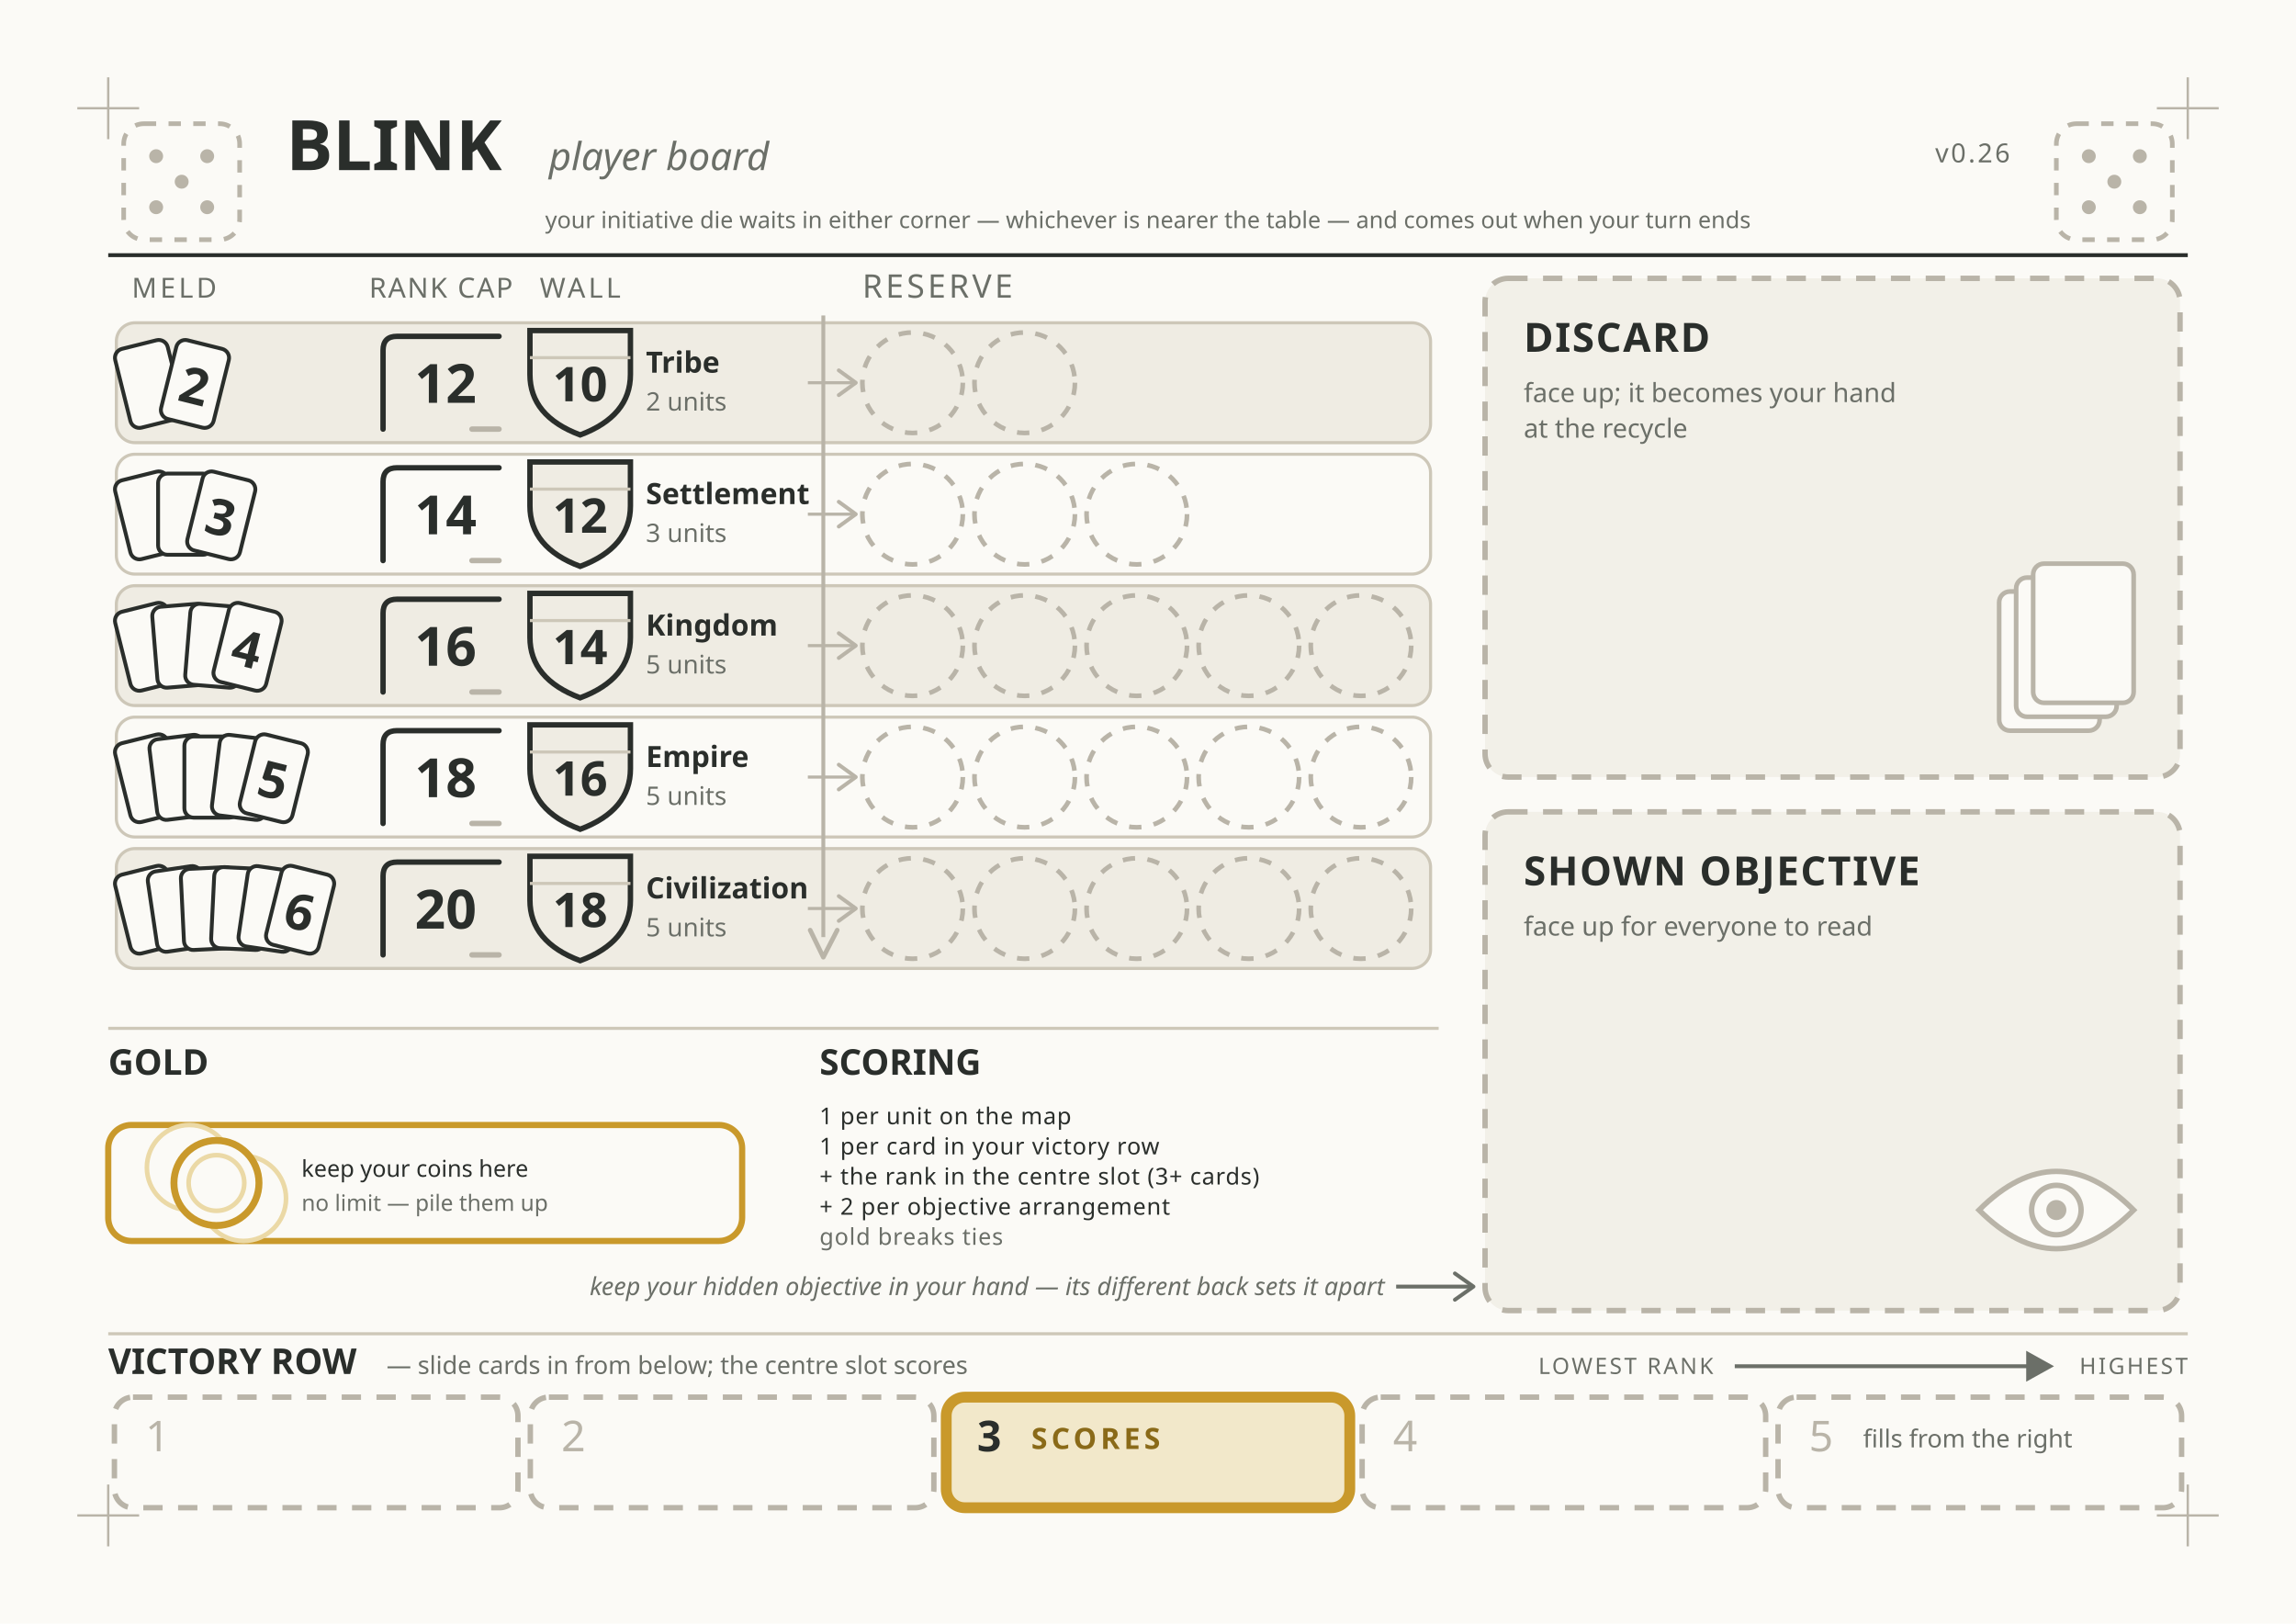
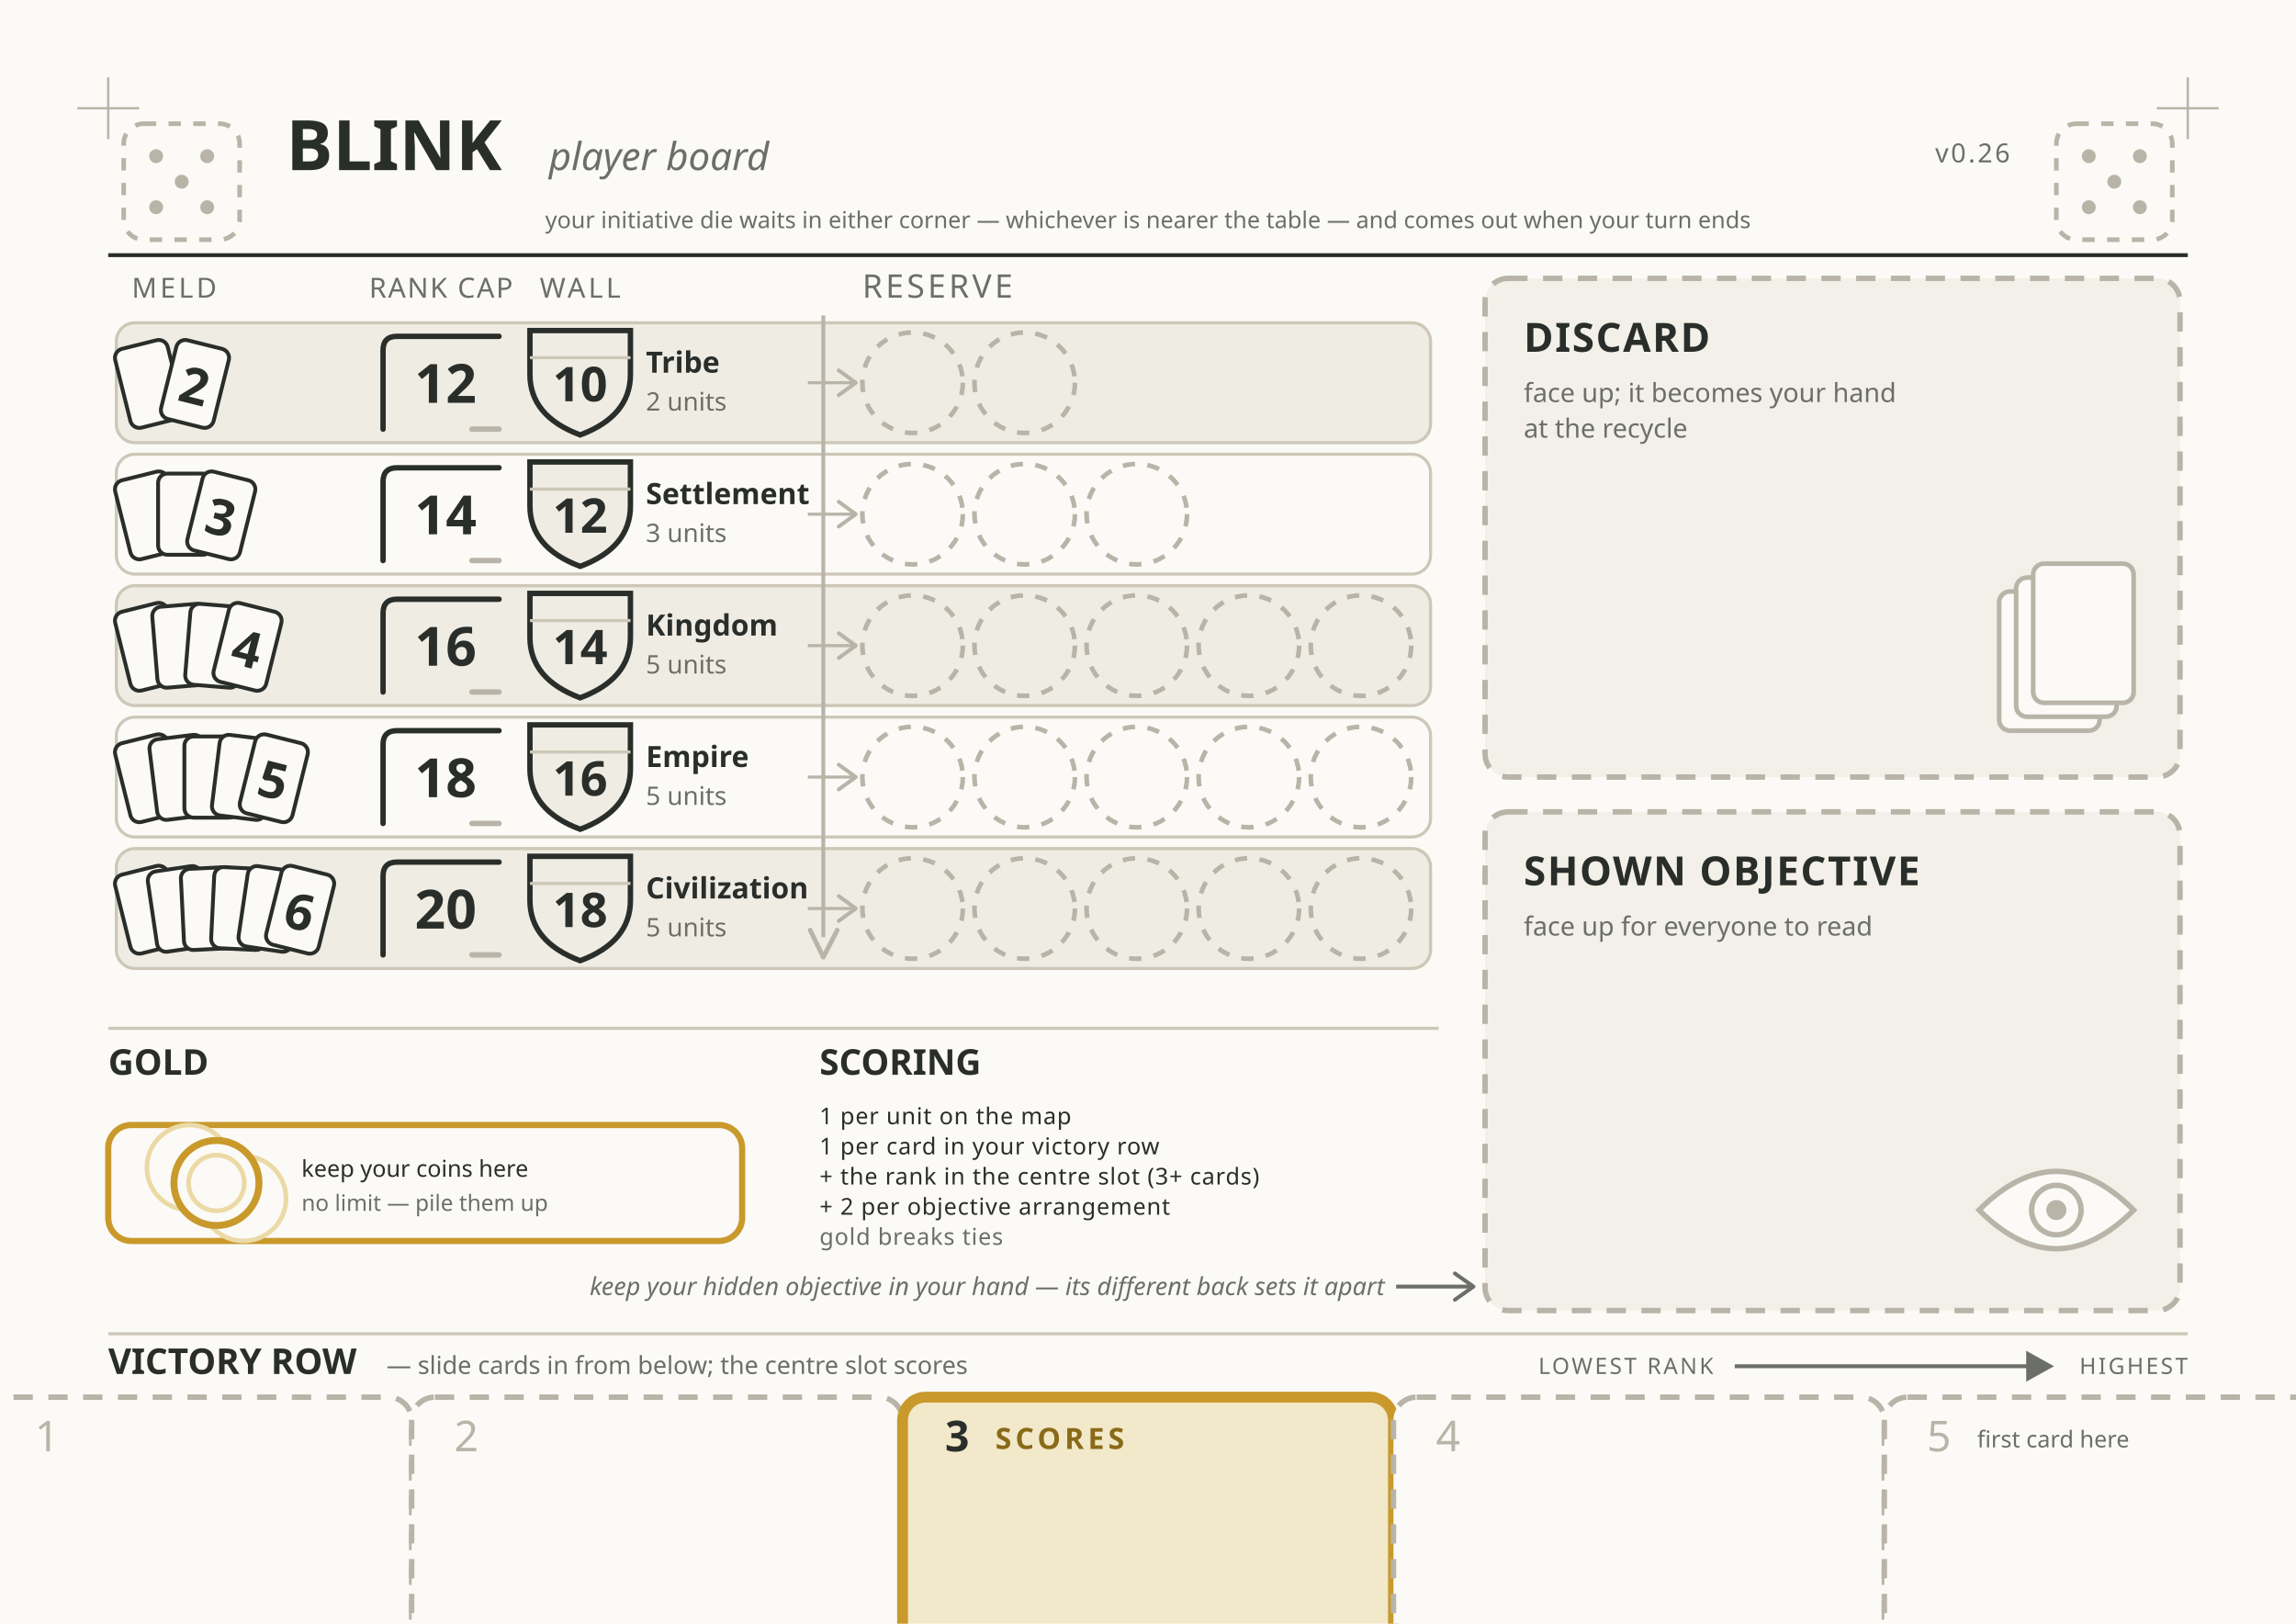
<svg xmlns="http://www.w3.org/2000/svg" width="297.0mm" height="210.0mm" viewBox="0 0 297.0 210.0">
  <rect x="0" y="0" width="297.0" height="210.0" fill="#FBFAF6" />
  <path d="M10.0 14.0 h8 M14.0 10.0 v8" stroke="#B9B4A8" stroke-width="0.3" />
  <path d="M279.0 14.0 h8 M283.0 10.0 v8" stroke="#B9B4A8" stroke-width="0.3" />
  <path d="M10.0 196.0 h8 M14.0 192.0 v8" stroke="#B9B4A8" stroke-width="0.3" />
  <path d="M279.0 196.0 h8 M283.0 192.0 v8" stroke="#B9B4A8" stroke-width="0.3" />
  <rect x="16.00" y="16.00" width="15.0" height="15.0" rx="2.6" fill="none" stroke="#B9B4A8" stroke-width="0.6" stroke-dasharray="1.6 1.6" />
  <circle cx="20.20" cy="20.20" r="0.9" fill="#B9B4A8" />
  <circle cx="26.80" cy="20.20" r="0.9" fill="#B9B4A8" />
  <circle cx="23.50" cy="23.50" r="0.9" fill="#B9B4A8" />
  <circle cx="20.20" cy="26.80" r="0.9" fill="#B9B4A8" />
  <circle cx="26.80" cy="26.80" r="0.9" fill="#B9B4A8" />
  <rect x="266.00" y="16.00" width="15.0" height="15.0" rx="2.6" fill="none" stroke="#B9B4A8" stroke-width="0.6" stroke-dasharray="1.6 1.6" />
  <circle cx="270.20" cy="20.20" r="0.9" fill="#B9B4A8" />
  <circle cx="276.80" cy="20.20" r="0.9" fill="#B9B4A8" />
  <circle cx="273.50" cy="23.50" r="0.9" fill="#B9B4A8" />
  <circle cx="270.20" cy="26.80" r="0.9" fill="#B9B4A8" />
  <circle cx="276.80" cy="26.80" r="0.9" fill="#B9B4A8" />
  <text x="37.00" y="22.00" font-family="IBM Plex Sans" font-size="9" fill="#2A2E2B" text-anchor="start" font-weight="600" letter-spacing="0" style="">BLINK</text>
  <text x="71.00" y="22.00" font-family="IBM Plex Sans" font-size="5" fill="#6B6F68" text-anchor="start" font-weight="400" letter-spacing="0" style="font-style:italic">player board</text>
  <text x="260.00" y="21.00" font-family="IBM Plex Mono" font-size="3.4" fill="#6B6F68" text-anchor="end" font-weight="400" letter-spacing="0.3" style="">v0.26</text>
  <text x="148.50" y="29.50" font-family="IBM Plex Mono" font-size="3.0" fill="#6B6F68" text-anchor="middle" font-weight="400" letter-spacing="0" style="">your initiative die waits in either corner — whichever is nearer the table — and comes out when your turn ends</text>
  <line x1="14.0" y1="33.0" x2="283.0" y2="33.0" stroke="#2A2E2B" stroke-width="0.5" />
  <text x="17.05" y="38.50" font-family="IBM Plex Mono" font-size="3.6" fill="#6B6F68" text-anchor="start" font-weight="400" letter-spacing="0.4" style="">MELD</text>
  <text x="57.05" y="38.50" font-family="IBM Plex Mono" font-size="3.6" fill="#6B6F68" text-anchor="middle" font-weight="400" letter-spacing="0.2" style="">RANK CAP</text>
  <text x="75.05" y="38.50" font-family="IBM Plex Mono" font-size="3.6" fill="#6B6F68" text-anchor="middle" font-weight="400" letter-spacing="0.4" style="">WALL</text>
  <text x="111.55" y="38.50" font-family="IBM Plex Mono" font-size="4.2" fill="#6B6F68" text-anchor="start" font-weight="400" letter-spacing="0.4" style="">RESERVE</text>
  <rect x="15.05" y="41.75" width="170.00" height="15.5" rx="2.4" fill="#EFECE3" stroke="#CDC7B8" stroke-width="0.4" />
  <g transform="rotate(-14.0 20.55 54.75)">
    <rect x="17.05" y="44.25" width="7.0" height="10.5" rx="1.2" fill="#FBFAF6" stroke="#2A2E2B" stroke-width="0.5" />
  </g>
  <g transform="rotate(14.0 23.95 54.75)">
    <rect x="20.45" y="44.25" width="7.0" height="10.5" rx="1.2" fill="#FBFAF6" stroke="#2A2E2B" stroke-width="0.5" />
    <text x="23.95" y="52.10" font-family="IBM Plex Sans" font-size="6.5" fill="#2A2E2B" text-anchor="middle" font-weight="700" letter-spacing="0" style="">2</text>
  </g>
  <path d="M49.55 55.50 L49.55 45.30 Q49.55 43.50 51.35 43.50 L64.55 43.50" fill="none" stroke="#2A2E2B" stroke-width="0.7" stroke-linecap="round" />
  <path d="M64.55 55.50 l-3.5 0" fill="none" stroke="#B9B4A8" stroke-width="0.7" stroke-linecap="round" />
  <text x="57.65" y="52.10" font-family="IBM Plex Sans" font-size="7.0" fill="#2A2E2B" text-anchor="middle" font-weight="700" letter-spacing="0" style="">12</text>
  <path d="M68.55 42.75 h13.00 v5.67 q0 5.40 -6.50 7.83 q-6.50 -2.43 -6.50 -7.83 Z" fill="#EFECE3" stroke="#2A2E2B" stroke-width="0.7" />
  <path d="M68.55 46.26 h13.00" stroke="#CDC7B8" stroke-width="0.4" fill="none" />
  <text x="75.05" y="51.90" font-family="IBM Plex Sans" font-size="6.2" fill="#2A2E2B" text-anchor="middle" font-weight="600" letter-spacing="0" style="">10</text>
  <text x="83.55" y="48.20" font-family="IBM Plex Sans" font-size="3.8" fill="#2A2E2B" text-anchor="start" font-weight="600" letter-spacing="0" style="">Tribe</text>
  <text x="83.55" y="53.10" font-family="IBM Plex Mono" font-size="3.3" fill="#6B6F68" text-anchor="start" font-weight="400" letter-spacing="0" style="">2 units</text>
  <path d="M104.5 49.5 L110.8 49.5" fill="none" stroke="#B9B4A8" stroke-width="0.4" />
  <path d="M108.5 47.9 l2.2 1.6 l-2.2 1.6" fill="none" stroke="#B9B4A8" stroke-width="0.5" stroke-linecap="round" stroke-linejoin="round" />
  <circle cx="118.05" cy="49.50" r="6.50" fill="none" stroke="#B9B4A8" stroke-width="0.6" stroke-dasharray="1.6 1.6" />
  <circle cx="132.55" cy="49.50" r="6.50" fill="none" stroke="#B9B4A8" stroke-width="0.6" stroke-dasharray="1.6 1.6" />
  <rect x="15.05" y="58.75" width="170.00" height="15.5" rx="2.4" fill="#FBFAF6" stroke="#CDC7B8" stroke-width="0.4" />
  <g transform="rotate(-14.0 20.55 71.75)">
    <rect x="17.05" y="61.25" width="7.0" height="10.5" rx="1.2" fill="#FBFAF6" stroke="#2A2E2B" stroke-width="0.5" />
  </g>
  <g transform="rotate(0.0 23.95 71.75)">
    <rect x="20.45" y="61.25" width="7.0" height="10.5" rx="1.2" fill="#FBFAF6" stroke="#2A2E2B" stroke-width="0.5" />
  </g>
  <g transform="rotate(14.0 27.35 71.75)">
    <rect x="23.85" y="61.25" width="7.0" height="10.5" rx="1.2" fill="#FBFAF6" stroke="#2A2E2B" stroke-width="0.5" />
    <text x="27.35" y="69.10" font-family="IBM Plex Sans" font-size="6.5" fill="#2A2E2B" text-anchor="middle" font-weight="700" letter-spacing="0" style="">3</text>
  </g>
  <path d="M49.55 72.50 L49.55 62.30 Q49.55 60.50 51.35 60.50 L64.55 60.50" fill="none" stroke="#2A2E2B" stroke-width="0.7" stroke-linecap="round" />
  <path d="M64.55 72.50 l-3.5 0" fill="none" stroke="#B9B4A8" stroke-width="0.7" stroke-linecap="round" />
  <text x="57.65" y="69.10" font-family="IBM Plex Sans" font-size="7.0" fill="#2A2E2B" text-anchor="middle" font-weight="700" letter-spacing="0" style="">14</text>
  <path d="M68.55 59.75 h13.00 v5.67 q0 5.40 -6.50 7.83 q-6.50 -2.43 -6.50 -7.83 Z" fill="#EFECE3" stroke="#2A2E2B" stroke-width="0.7" />
  <path d="M68.55 63.26 h13.00" stroke="#CDC7B8" stroke-width="0.4" fill="none" />
  <text x="75.05" y="68.90" font-family="IBM Plex Sans" font-size="6.2" fill="#2A2E2B" text-anchor="middle" font-weight="600" letter-spacing="0" style="">12</text>
  <text x="83.55" y="65.20" font-family="IBM Plex Sans" font-size="3.8" fill="#2A2E2B" text-anchor="start" font-weight="600" letter-spacing="0" style="">Settlement</text>
  <text x="83.55" y="70.10" font-family="IBM Plex Mono" font-size="3.3" fill="#6B6F68" text-anchor="start" font-weight="400" letter-spacing="0" style="">3 units</text>
  <path d="M104.5 66.5 L110.8 66.5" fill="none" stroke="#B9B4A8" stroke-width="0.4" />
  <path d="M108.5 64.9 l2.2 1.6 l-2.2 1.6" fill="none" stroke="#B9B4A8" stroke-width="0.5" stroke-linecap="round" stroke-linejoin="round" />
  <circle cx="118.05" cy="66.50" r="6.50" fill="none" stroke="#B9B4A8" stroke-width="0.6" stroke-dasharray="1.6 1.6" />
  <circle cx="132.55" cy="66.50" r="6.50" fill="none" stroke="#B9B4A8" stroke-width="0.6" stroke-dasharray="1.6 1.6" />
  <circle cx="147.05" cy="66.50" r="6.50" fill="none" stroke="#B9B4A8" stroke-width="0.6" stroke-dasharray="1.6 1.6" />
  <rect x="15.05" y="75.75" width="170.00" height="15.5" rx="2.4" fill="#EFECE3" stroke="#CDC7B8" stroke-width="0.4" />
  <g transform="rotate(-14.0 20.55 88.75)">
    <rect x="17.05" y="78.25" width="7.0" height="10.5" rx="1.2" fill="#FBFAF6" stroke="#2A2E2B" stroke-width="0.5" />
  </g>
  <g transform="rotate(-4.7 23.95 88.75)">
    <rect x="20.45" y="78.25" width="7.0" height="10.5" rx="1.2" fill="#FBFAF6" stroke="#2A2E2B" stroke-width="0.5" />
  </g>
  <g transform="rotate(4.7 27.35 88.75)">
    <rect x="23.85" y="78.25" width="7.0" height="10.5" rx="1.2" fill="#FBFAF6" stroke="#2A2E2B" stroke-width="0.5" />
  </g>
  <g transform="rotate(14.0 30.75 88.75)">
    <rect x="27.25" y="78.25" width="7.0" height="10.5" rx="1.2" fill="#FBFAF6" stroke="#2A2E2B" stroke-width="0.5" />
    <text x="30.75" y="86.10" font-family="IBM Plex Sans" font-size="6.5" fill="#2A2E2B" text-anchor="middle" font-weight="700" letter-spacing="0" style="">4</text>
  </g>
  <path d="M49.55 89.50 L49.55 79.30 Q49.55 77.50 51.35 77.50 L64.55 77.50" fill="none" stroke="#2A2E2B" stroke-width="0.7" stroke-linecap="round" />
  <path d="M64.55 89.50 l-3.5 0" fill="none" stroke="#B9B4A8" stroke-width="0.7" stroke-linecap="round" />
  <text x="57.65" y="86.10" font-family="IBM Plex Sans" font-size="7.0" fill="#2A2E2B" text-anchor="middle" font-weight="700" letter-spacing="0" style="">16</text>
  <path d="M68.55 76.75 h13.00 v5.67 q0 5.40 -6.50 7.83 q-6.50 -2.43 -6.50 -7.83 Z" fill="#EFECE3" stroke="#2A2E2B" stroke-width="0.7" />
  <path d="M68.55 80.26 h13.00" stroke="#CDC7B8" stroke-width="0.4" fill="none" />
  <text x="75.05" y="85.90" font-family="IBM Plex Sans" font-size="6.2" fill="#2A2E2B" text-anchor="middle" font-weight="600" letter-spacing="0" style="">14</text>
  <text x="83.55" y="82.20" font-family="IBM Plex Sans" font-size="3.8" fill="#2A2E2B" text-anchor="start" font-weight="600" letter-spacing="0" style="">Kingdom</text>
  <text x="83.55" y="87.10" font-family="IBM Plex Mono" font-size="3.3" fill="#6B6F68" text-anchor="start" font-weight="400" letter-spacing="0" style="">5 units</text>
  <path d="M104.5 83.5 L110.8 83.5" fill="none" stroke="#B9B4A8" stroke-width="0.4" />
  <path d="M108.5 81.9 l2.2 1.6 l-2.2 1.6" fill="none" stroke="#B9B4A8" stroke-width="0.5" stroke-linecap="round" stroke-linejoin="round" />
  <circle cx="118.05" cy="83.50" r="6.50" fill="none" stroke="#B9B4A8" stroke-width="0.6" stroke-dasharray="1.6 1.6" />
  <circle cx="132.55" cy="83.50" r="6.50" fill="none" stroke="#B9B4A8" stroke-width="0.6" stroke-dasharray="1.6 1.6" />
  <circle cx="147.05" cy="83.50" r="6.50" fill="none" stroke="#B9B4A8" stroke-width="0.6" stroke-dasharray="1.6 1.6" />
  <circle cx="161.55" cy="83.50" r="6.50" fill="none" stroke="#B9B4A8" stroke-width="0.6" stroke-dasharray="1.6 1.6" />
  <circle cx="176.05" cy="83.50" r="6.50" fill="none" stroke="#B9B4A8" stroke-width="0.6" stroke-dasharray="1.6 1.6" />
  <rect x="15.05" y="92.75" width="170.00" height="15.5" rx="2.4" fill="#FBFAF6" stroke="#CDC7B8" stroke-width="0.4" />
  <g transform="rotate(-14.0 20.55 105.75)">
    <rect x="17.05" y="95.25" width="7.0" height="10.5" rx="1.2" fill="#FBFAF6" stroke="#2A2E2B" stroke-width="0.5" />
  </g>
  <g transform="rotate(-7.0 23.95 105.75)">
    <rect x="20.45" y="95.25" width="7.0" height="10.5" rx="1.2" fill="#FBFAF6" stroke="#2A2E2B" stroke-width="0.5" />
  </g>
  <g transform="rotate(0.0 27.35 105.75)">
    <rect x="23.85" y="95.25" width="7.0" height="10.5" rx="1.2" fill="#FBFAF6" stroke="#2A2E2B" stroke-width="0.5" />
  </g>
  <g transform="rotate(7.0 30.75 105.75)">
    <rect x="27.25" y="95.25" width="7.0" height="10.5" rx="1.2" fill="#FBFAF6" stroke="#2A2E2B" stroke-width="0.5" />
  </g>
  <g transform="rotate(14.0 34.15 105.75)">
    <rect x="30.65" y="95.25" width="7.0" height="10.5" rx="1.2" fill="#FBFAF6" stroke="#2A2E2B" stroke-width="0.5" />
    <text x="34.15" y="103.10" font-family="IBM Plex Sans" font-size="6.5" fill="#2A2E2B" text-anchor="middle" font-weight="700" letter-spacing="0" style="">5</text>
  </g>
  <path d="M49.55 106.50 L49.55 96.30 Q49.55 94.50 51.35 94.50 L64.55 94.50" fill="none" stroke="#2A2E2B" stroke-width="0.7" stroke-linecap="round" />
  <path d="M64.55 106.50 l-3.5 0" fill="none" stroke="#B9B4A8" stroke-width="0.7" stroke-linecap="round" />
  <text x="57.65" y="103.10" font-family="IBM Plex Sans" font-size="7.0" fill="#2A2E2B" text-anchor="middle" font-weight="700" letter-spacing="0" style="">18</text>
  <path d="M68.55 93.75 h13.00 v5.67 q0 5.40 -6.50 7.83 q-6.50 -2.43 -6.50 -7.83 Z" fill="#EFECE3" stroke="#2A2E2B" stroke-width="0.7" />
  <path d="M68.55 97.26 h13.00" stroke="#CDC7B8" stroke-width="0.4" fill="none" />
  <text x="75.05" y="102.90" font-family="IBM Plex Sans" font-size="6.2" fill="#2A2E2B" text-anchor="middle" font-weight="600" letter-spacing="0" style="">16</text>
  <text x="83.55" y="99.20" font-family="IBM Plex Sans" font-size="3.8" fill="#2A2E2B" text-anchor="start" font-weight="600" letter-spacing="0" style="">Empire</text>
  <text x="83.55" y="104.10" font-family="IBM Plex Mono" font-size="3.3" fill="#6B6F68" text-anchor="start" font-weight="400" letter-spacing="0" style="">5 units</text>
  <path d="M104.5 100.5 L110.8 100.5" fill="none" stroke="#B9B4A8" stroke-width="0.4" />
  <path d="M108.5 98.9 l2.2 1.6 l-2.2 1.6" fill="none" stroke="#B9B4A8" stroke-width="0.5" stroke-linecap="round" stroke-linejoin="round" />
  <circle cx="118.05" cy="100.50" r="6.50" fill="none" stroke="#B9B4A8" stroke-width="0.6" stroke-dasharray="1.6 1.6" />
  <circle cx="132.55" cy="100.50" r="6.50" fill="none" stroke="#B9B4A8" stroke-width="0.6" stroke-dasharray="1.6 1.6" />
  <circle cx="147.05" cy="100.50" r="6.50" fill="none" stroke="#B9B4A8" stroke-width="0.6" stroke-dasharray="1.6 1.6" />
  <circle cx="161.55" cy="100.50" r="6.50" fill="none" stroke="#B9B4A8" stroke-width="0.6" stroke-dasharray="1.6 1.6" />
  <circle cx="176.05" cy="100.50" r="6.50" fill="none" stroke="#B9B4A8" stroke-width="0.6" stroke-dasharray="1.6 1.6" />
  <rect x="15.05" y="109.75" width="170.00" height="15.5" rx="2.4" fill="#EFECE3" stroke="#CDC7B8" stroke-width="0.4" />
  <g transform="rotate(-14.0 20.55 122.75)">
    <rect x="17.05" y="112.25" width="7.0" height="10.5" rx="1.2" fill="#FBFAF6" stroke="#2A2E2B" stroke-width="0.5" />
  </g>
  <g transform="rotate(-8.4 23.95 122.75)">
    <rect x="20.45" y="112.25" width="7.0" height="10.5" rx="1.2" fill="#FBFAF6" stroke="#2A2E2B" stroke-width="0.5" />
  </g>
  <g transform="rotate(-2.8 27.35 122.75)">
    <rect x="23.85" y="112.25" width="7.0" height="10.5" rx="1.2" fill="#FBFAF6" stroke="#2A2E2B" stroke-width="0.5" />
  </g>
  <g transform="rotate(2.8 30.75 122.75)">
    <rect x="27.25" y="112.25" width="7.0" height="10.5" rx="1.2" fill="#FBFAF6" stroke="#2A2E2B" stroke-width="0.5" />
  </g>
  <g transform="rotate(8.4 34.15 122.75)">
    <rect x="30.65" y="112.25" width="7.0" height="10.5" rx="1.2" fill="#FBFAF6" stroke="#2A2E2B" stroke-width="0.5" />
  </g>
  <g transform="rotate(14.0 37.55 122.75)">
    <rect x="34.05" y="112.25" width="7.0" height="10.5" rx="1.2" fill="#FBFAF6" stroke="#2A2E2B" stroke-width="0.5" />
    <text x="37.55" y="120.10" font-family="IBM Plex Sans" font-size="6.5" fill="#2A2E2B" text-anchor="middle" font-weight="700" letter-spacing="0" style="">6</text>
  </g>
  <path d="M49.55 123.50 L49.55 113.30 Q49.55 111.50 51.35 111.50 L64.55 111.50" fill="none" stroke="#2A2E2B" stroke-width="0.7" stroke-linecap="round" />
  <path d="M64.55 123.50 l-3.5 0" fill="none" stroke="#B9B4A8" stroke-width="0.7" stroke-linecap="round" />
  <text x="57.65" y="120.10" font-family="IBM Plex Sans" font-size="7.0" fill="#2A2E2B" text-anchor="middle" font-weight="700" letter-spacing="0" style="">20</text>
  <path d="M68.55 110.75 h13.00 v5.67 q0 5.40 -6.50 7.83 q-6.50 -2.43 -6.50 -7.83 Z" fill="#EFECE3" stroke="#2A2E2B" stroke-width="0.7" />
  <path d="M68.55 114.26 h13.00" stroke="#CDC7B8" stroke-width="0.4" fill="none" />
  <text x="75.05" y="119.90" font-family="IBM Plex Sans" font-size="6.2" fill="#2A2E2B" text-anchor="middle" font-weight="600" letter-spacing="0" style="">18</text>
  <text x="83.55" y="116.20" font-family="IBM Plex Sans" font-size="3.8" fill="#2A2E2B" text-anchor="start" font-weight="600" letter-spacing="0" style="">Civilization</text>
  <text x="83.55" y="121.10" font-family="IBM Plex Mono" font-size="3.3" fill="#6B6F68" text-anchor="start" font-weight="400" letter-spacing="0" style="">5 units</text>
  <path d="M104.5 117.5 L110.8 117.5" fill="none" stroke="#B9B4A8" stroke-width="0.4" />
  <path d="M108.5 115.9 l2.2 1.6 l-2.2 1.6" fill="none" stroke="#B9B4A8" stroke-width="0.5" stroke-linecap="round" stroke-linejoin="round" />
  <circle cx="118.05" cy="117.50" r="6.50" fill="none" stroke="#B9B4A8" stroke-width="0.6" stroke-dasharray="1.6 1.6" />
  <circle cx="132.55" cy="117.50" r="6.50" fill="none" stroke="#B9B4A8" stroke-width="0.6" stroke-dasharray="1.6 1.6" />
  <circle cx="147.05" cy="117.50" r="6.50" fill="none" stroke="#B9B4A8" stroke-width="0.6" stroke-dasharray="1.6 1.6" />
  <circle cx="161.55" cy="117.50" r="6.50" fill="none" stroke="#B9B4A8" stroke-width="0.6" stroke-dasharray="1.6 1.6" />
  <circle cx="176.05" cy="117.50" r="6.50" fill="none" stroke="#B9B4A8" stroke-width="0.6" stroke-dasharray="1.6 1.6" />
  <path d="M106.5 40.8 L106.5 121.2" fill="none" stroke="#B9B4A8" stroke-width="0.5" />
  <path d="M104.8 120.3 L106.5 123.8 L108.3 120.3" fill="none" stroke="#B9B4A8" stroke-width="0.6" stroke-linecap="round" stroke-linejoin="round" />
  <line x1="14.0" y1="133.0" x2="186.10" y2="133.0" stroke="#CDC7B8" stroke-width="0.4" />
  <text x="14.00" y="139.00" font-family="IBM Plex Sans" font-size="4.6" fill="#2A2E2B" text-anchor="start" font-weight="600" letter-spacing="0" style="">GOLD</text>
  <rect x="14.0" y="145.5" width="82" height="15" rx="3" fill="#FBFAF6" stroke="#C9992B" stroke-width="0.8" />
  <circle cx="24.50" cy="151.00" r="5.5" fill="#FBFAF6" stroke="#EBD9A6" stroke-width="0.6" />
  <circle cx="31.50" cy="155.00" r="5.5" fill="#FBFAF6" stroke="#EBD9A6" stroke-width="0.6" />
  <circle cx="28.00" cy="153.00" r="5.5" fill="#FBFAF6" stroke="#C9992B" stroke-width="0.9" />
  <circle cx="28.00" cy="153.00" r="3.6" fill="none" stroke="#EBD9A6" stroke-width="0.6" />
  <text x="39.00" y="152.20" font-family="IBM Plex Mono" font-size="3.0" fill="#2A2E2B" text-anchor="start" font-weight="400" letter-spacing="0" style="">keep your coins here</text>
  <text x="39.00" y="156.60" font-family="IBM Plex Mono" font-size="2.9" fill="#6B6F68" text-anchor="start" font-weight="400" letter-spacing="0" style="">no limit — pile them up</text>
  <text x="106.00" y="139.00" font-family="IBM Plex Sans" font-size="4.6" fill="#2A2E2B" text-anchor="start" font-weight="600" letter-spacing="0" style="">SCORING</text>
  <text x="106.00" y="145.40" font-family="IBM Plex Mono" font-size="3.0" fill="#2A2E2B" text-anchor="start" font-weight="400" letter-spacing="0.1" style="">1  per unit on the map</text>
  <text x="106.00" y="149.30" font-family="IBM Plex Mono" font-size="3.0" fill="#2A2E2B" text-anchor="start" font-weight="400" letter-spacing="0.1" style="">1  per card in your victory row</text>
  <text x="106.00" y="153.20" font-family="IBM Plex Mono" font-size="3.0" fill="#2A2E2B" text-anchor="start" font-weight="400" letter-spacing="0.1" style="">+  the rank in the centre slot (3+ cards)</text>
  <text x="106.00" y="157.10" font-family="IBM Plex Mono" font-size="3.0" fill="#2A2E2B" text-anchor="start" font-weight="400" letter-spacing="0.1" style="">+  2 per objective arrangement</text>
  <text x="106.00" y="161.00" font-family="IBM Plex Mono" font-size="3.0" fill="#6B6F68" text-anchor="start" font-weight="400" letter-spacing="0.1" style="">gold breaks ties</text>
  <rect x="192.10" y="36.00" width="89.90" height="64.50" rx="3" fill="#EFECE3" fill-opacity="0.7" stroke="#B9B4A8" stroke-width="0.7" stroke-dasharray="2.5 2" />
  <text x="197.10" y="45.50" font-family="IBM Plex Sans" font-size="5.2" fill="#2A2E2B" text-anchor="start" font-weight="600" letter-spacing="0.2" style="">DISCARD</text>
  <text x="197.10" y="52.00" font-family="IBM Plex Mono" font-size="3.4" fill="#6B6F68" text-anchor="start" font-weight="400" letter-spacing="0" style="">face up; it becomes your hand</text>
  <text x="197.10" y="56.60" font-family="IBM Plex Mono" font-size="3.4" fill="#6B6F68" text-anchor="start" font-weight="400" letter-spacing="0" style="">at the recycle</text>
  <rect x="258.60" y="76.50" width="13.0" height="18.0" rx="1.4" fill="#FBFAF6" stroke="#B9B4A8" stroke-width="0.6" />
  <rect x="260.80" y="74.70" width="13.0" height="18.0" rx="1.4" fill="#FBFAF6" stroke="#B9B4A8" stroke-width="0.6" />
  <rect x="263.00" y="72.90" width="13.0" height="18.0" rx="1.4" fill="#FBFAF6" stroke="#B9B4A8" stroke-width="0.6" />
  <rect x="192.10" y="105.00" width="89.90" height="64.50" rx="3" fill="#EFECE3" fill-opacity="0.7" stroke="#B9B4A8" stroke-width="0.7" stroke-dasharray="2.5 2" />
  <text x="197.10" y="114.50" font-family="IBM Plex Sans" font-size="5.2" fill="#2A2E2B" text-anchor="start" font-weight="600" letter-spacing="0.2" style="">SHOWN OBJECTIVE</text>
  <text x="197.10" y="121.00" font-family="IBM Plex Mono" font-size="3.4" fill="#6B6F68" text-anchor="start" font-weight="400" letter-spacing="0" style="">face up for everyone to read</text>
  <path d="M256.00 156.50 Q266.00 146.50 276.00 156.50 Q266.00 166.50 256.00 156.50 Z" fill="#FBFAF6" stroke="#B9B4A8" stroke-width="0.7" />
  <circle cx="266.00" cy="156.50" r="3.2" fill="none" stroke="#B9B4A8" stroke-width="0.7" />
  <circle cx="266.00" cy="156.50" r="1.3" fill="#B9B4A8" />
  <text x="179.10" y="167.50" font-family="IBM Plex Mono" font-size="3.2" fill="#6B6F68" text-anchor="end" font-weight="400" letter-spacing="0" style="font-style:italic">keep your hidden objective in your hand — its different back sets it apart</text>
  <path d="M180.60 166.40 L190.30 166.40" stroke="#6B6F68" stroke-width="0.5" />
  <path d="M188.20 164.70 L190.60 166.40 L188.20 168.10" fill="none" stroke="#6B6F68" stroke-width="0.5" stroke-linecap="round" stroke-linejoin="round" />
  <text x="14.00" y="177.70" font-family="IBM Plex Sans" font-size="4.6" fill="#2A2E2B" text-anchor="start" font-weight="600" letter-spacing="0" style="">VICTORY ROW</text>
  <text x="50.00" y="177.70" font-family="IBM Plex Mono" font-size="3.2" fill="#6B6F68" text-anchor="start" font-weight="400" letter-spacing="0" style="">— slide cards in from below; the centre slot scores</text>
  <text x="199.00" y="177.70" font-family="IBM Plex Mono" font-size="2.9" fill="#6B6F68" text-anchor="start" font-weight="400" letter-spacing="0.3" style="">LOWEST RANK</text>
  <line x1="224.4" y1="176.7" x2="262.3" y2="176.7" stroke="#6B6F68" stroke-width="0.5" />
  <path d="M262.1 174.7 L265.7 176.7 L262.1 178.7 Z" fill="#6B6F68" />
  <text x="283.00" y="177.70" font-family="IBM Plex Mono" font-size="2.9" fill="#6B6F68" text-anchor="end" font-weight="400" letter-spacing="0.3" style="">HIGHEST</text>
-   <rect x="14.80" y="180.70" width="52.20" height="14.30" rx="2.4" fill="#FBFAF6" stroke="#B9B4A8" stroke-width="0.7" stroke-dasharray="2.5 2" />
-   <text x="18.80" y="187.70" font-family="IBM Plex Sans" font-size="5.5" fill="#B9B4A8" text-anchor="start" font-weight="400" letter-spacing="0" style="">1</text>
-   <rect x="68.60" y="180.70" width="52.20" height="14.30" rx="2.4" fill="#FBFAF6" stroke="#B9B4A8" stroke-width="0.7" stroke-dasharray="2.5 2" />
-   <text x="72.60" y="187.70" font-family="IBM Plex Sans" font-size="5.5" fill="#B9B4A8" text-anchor="start" font-weight="400" letter-spacing="0" style="">2</text>
-   <rect x="122.40" y="180.70" width="52.20" height="14.30" rx="2.4" fill="#EBD9A6" fill-opacity="0.55" stroke="#C9992B" stroke-width="1.4" />
-   <text x="126.40" y="187.70" font-family="IBM Plex Sans" font-size="5.5" fill="#2A2E2B" text-anchor="start" font-weight="600" letter-spacing="0" style="">3</text>
-   <text x="133.40" y="187.40" font-family="IBM Plex Mono" font-size="3.8" fill="#8A6A18" text-anchor="start" font-weight="600" letter-spacing="0.5" style="">SCORES</text>
-   <rect x="176.20" y="180.70" width="52.20" height="14.30" rx="2.4" fill="#FBFAF6" stroke="#B9B4A8" stroke-width="0.7" stroke-dasharray="2.5 2" />
-   <text x="180.20" y="187.70" font-family="IBM Plex Sans" font-size="5.5" fill="#B9B4A8" text-anchor="start" font-weight="400" letter-spacing="0" style="">4</text>
-   <rect x="230.00" y="180.70" width="52.20" height="14.30" rx="2.4" fill="#FBFAF6" stroke="#B9B4A8" stroke-width="0.7" stroke-dasharray="2.5 2" />
-   <text x="234.00" y="187.70" font-family="IBM Plex Sans" font-size="5.5" fill="#B9B4A8" text-anchor="start" font-weight="400" letter-spacing="0" style="">5</text>
-   <text x="241.00" y="187.20" font-family="IBM Plex Mono" font-size="3.2" fill="#6B6F68" text-anchor="start" font-weight="400" letter-spacing="0" style="">fills from the right</text>
+   <clipPath id="sheet">
+     <rect x="0" y="0" width="297.0" height="210.0" />
+   </clipPath>
+   <g clip-path="url(#sheet)">
+     <rect x="-10.25" y="180.70" width="63.5" height="88.9" rx="3" fill="#FBFAF6" stroke="#B9B4A8" stroke-width="0.7" stroke-dasharray="2.5 2" />
+     <text x="4.50" y="187.70" font-family="IBM Plex Sans" font-size="5.5" fill="#B9B4A8" text-anchor="start" font-weight="400" letter-spacing="0" style="">1</text>
+     <rect x="53.25" y="180.70" width="63.5" height="88.9" rx="3" fill="#FBFAF6" stroke="#B9B4A8" stroke-width="0.7" stroke-dasharray="2.5 2" />
+     <text x="58.75" y="187.70" font-family="IBM Plex Sans" font-size="5.5" fill="#B9B4A8" text-anchor="start" font-weight="400" letter-spacing="0" style="">2</text>
+     <rect x="116.75" y="180.70" width="63.5" height="88.9" rx="3" fill="#EBD9A6" fill-opacity="0.55" stroke="#C9992B" stroke-width="1.4" />
+     <text x="122.25" y="187.70" font-family="IBM Plex Sans" font-size="5.5" fill="#2A2E2B" text-anchor="start" font-weight="600" letter-spacing="0" style="">3</text>
+     <text x="128.75" y="187.40" font-family="IBM Plex Mono" font-size="3.8" fill="#8A6A18" text-anchor="start" font-weight="600" letter-spacing="0.5" style="">SCORES</text>
+     <rect x="180.25" y="180.70" width="63.5" height="88.9" rx="3" fill="#FBFAF6" stroke="#B9B4A8" stroke-width="0.7" stroke-dasharray="2.5 2" />
+     <text x="185.75" y="187.70" font-family="IBM Plex Sans" font-size="5.5" fill="#B9B4A8" text-anchor="start" font-weight="400" letter-spacing="0" style="">4</text>
+     <rect x="243.75" y="180.70" width="63.5" height="88.9" rx="3" fill="#FBFAF6" stroke="#B9B4A8" stroke-width="0.7" stroke-dasharray="2.5 2" />
+     <text x="249.25" y="187.70" font-family="IBM Plex Sans" font-size="5.5" fill="#B9B4A8" text-anchor="start" font-weight="400" letter-spacing="0" style="">5</text>
+     <text x="255.75" y="187.20" font-family="IBM Plex Mono" font-size="3.0" fill="#6B6F68" text-anchor="start" font-weight="400" letter-spacing="0" style="">first card here</text>
+   </g>
  <line x1="14.0" y1="172.50" x2="283.0" y2="172.50" stroke="#CDC7B8" stroke-width="0.4" />
</svg>
